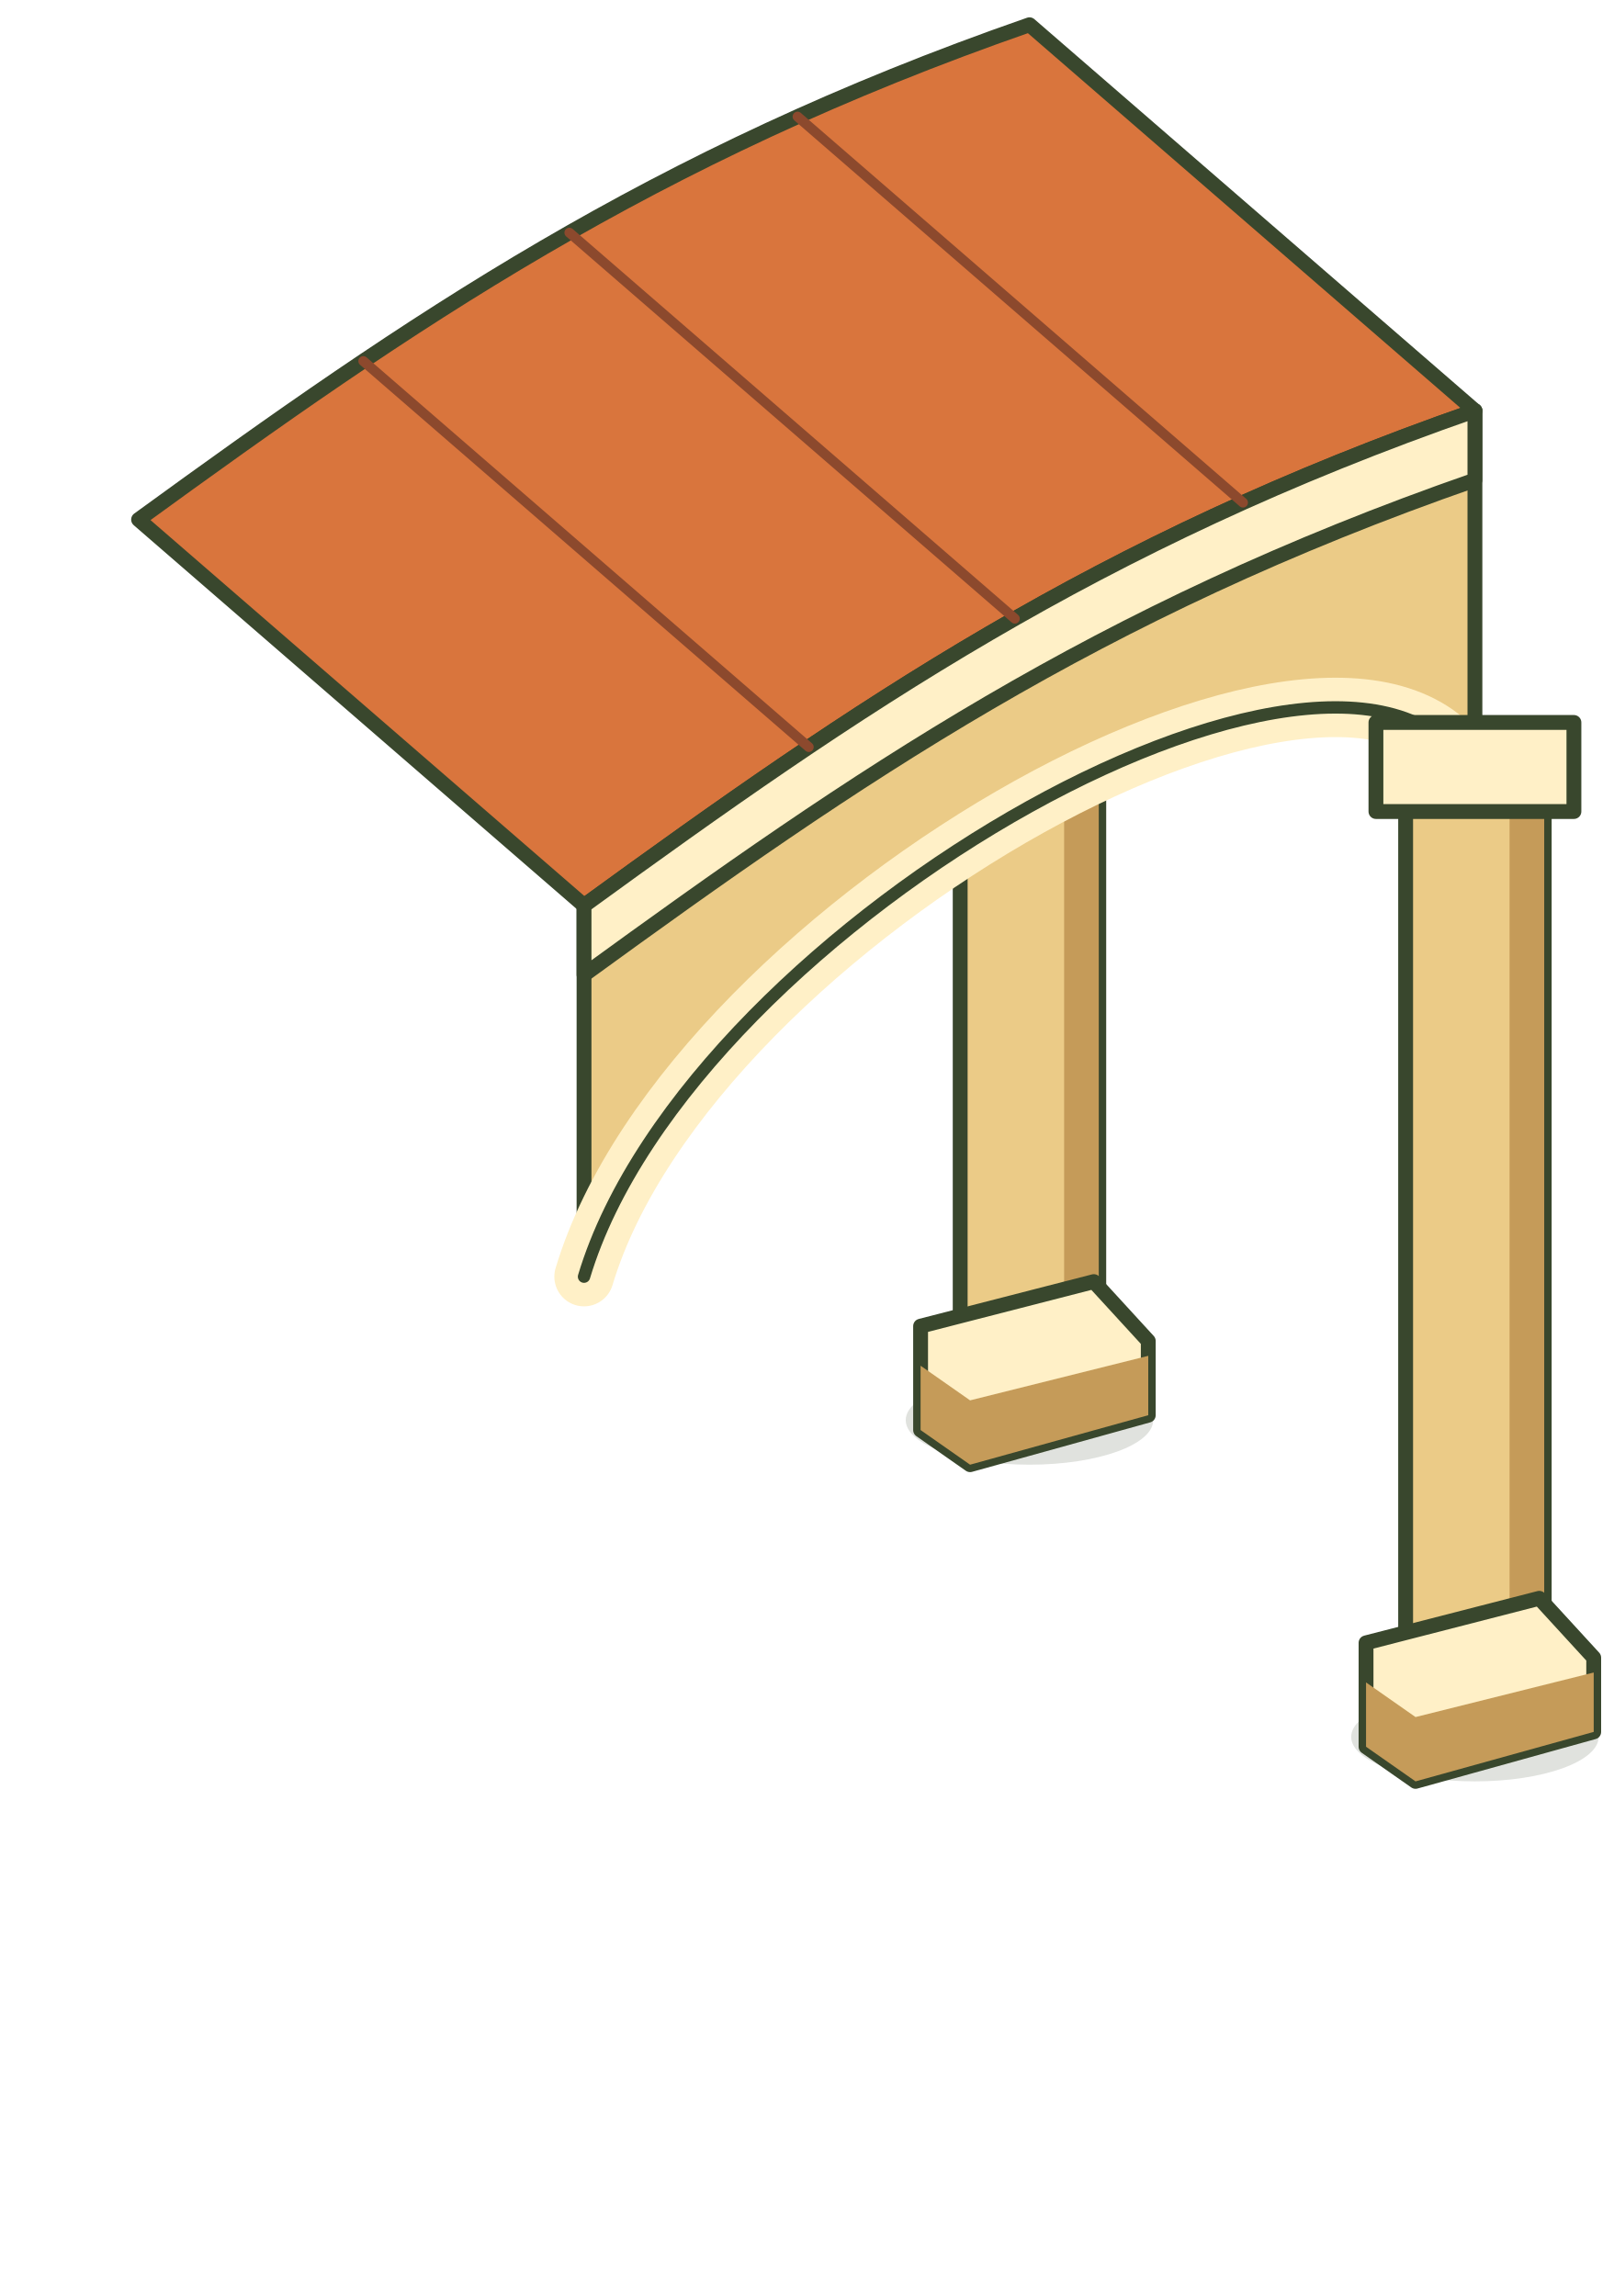
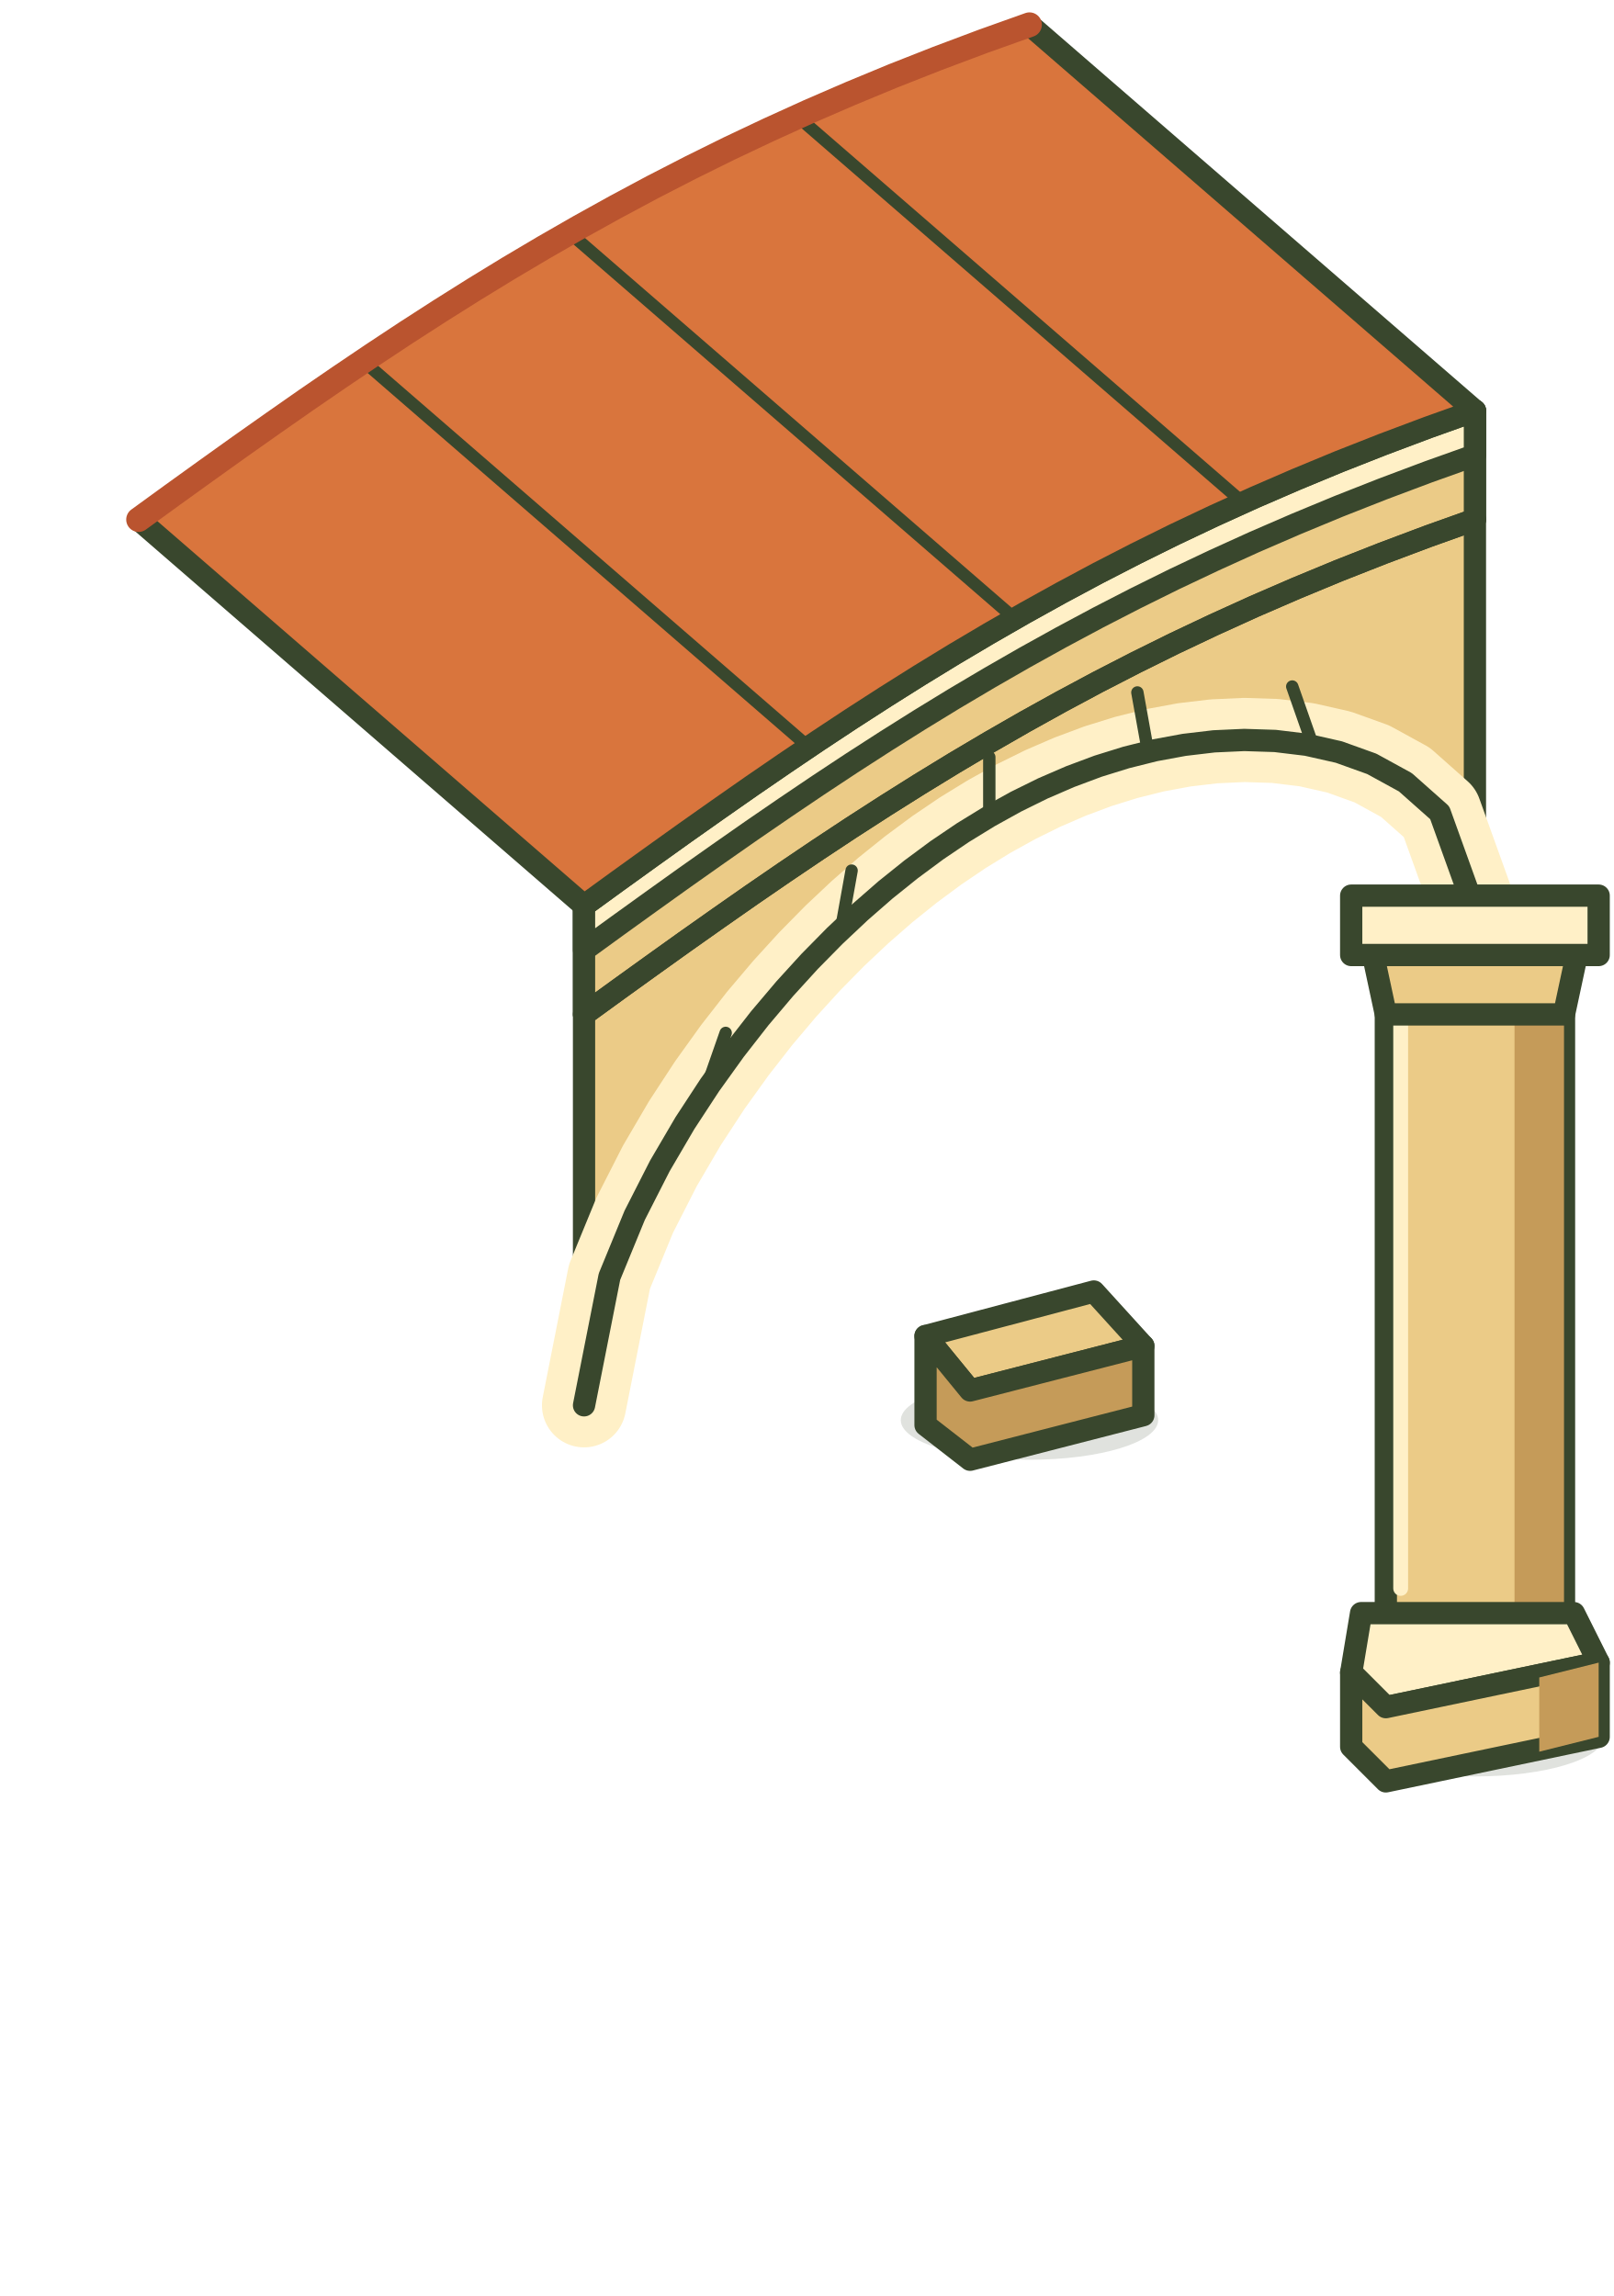
- <svg xmlns="http://www.w3.org/2000/svg" width="326" height="464" viewBox="3002 1547 326 464" fill="none" stroke-linecap="round" stroke-linejoin="round">
-   <path data-contact-shadow="colonnade" d="M3275 1898a25 9 0 1 0 50 0a25 9 0 1 0 -50 0 M3185 1834a25 9 0 1 0 50 0a25 9 0 1 0 -50 0" fill="#39472d" opacity=".16" />
-   <path d="M3196 1642H3224V1819H3196Z" fill="#EBCB87" stroke="#39472d" stroke-width="3" />
-   <path d="M3217 1643H3224V1819H3217Z" fill="#C59B59" stroke="none" stroke-width="3" />
-   <path d="M3190 1629H3230V1647H3190Z" fill="#FFF0C7" stroke="#39472d" stroke-width="3" />
-   <path d="M3188 1815L3223 1806L3234 1818V1833L3198 1843L3188 1836Z" fill="#FFF0C7" stroke="#39472d" stroke-width="3" />
-   <path d="M3188 1836L3198 1843L3234 1833V1821L3198 1830L3188 1823Z" fill="#C59B59" stroke="none" stroke-width="3" />
-   <path d="M3300 1630C3223.33 1656.67 3175 1690 3120 1730L3120 1805C3141.6 1733 3278.4 1657 3300 1705Z" fill="#EBCB87" stroke="#39472d" stroke-width="3" />
-   <path d="M3300 1705C3278.4 1657 3141.6 1733 3120 1805" fill="none" stroke="#FFF0C7" stroke-width="12" />
-   <path d="M3300 1705C3278.4 1657 3141.6 1733 3120 1805" fill="none" stroke="#39472d" stroke-width="2.5" />
-   <path d="M3300 1630C3223.33 1656.67 3175 1690 3120 1730L3030 1652C3085 1612 3133.33 1578.67 3210 1552Z" fill="#D9753D" stroke="#39472d" stroke-width="3" />
-   <path d="M3300 1630C3223.33 1656.67 3175 1690 3120 1730L3120 1744C3175 1704 3223.33 1670.67 3300 1644Z" fill="#FFF0C7" stroke="#39472d" stroke-width="3" />
-   <path d="M3253.14 1648.57L3163.14 1570.57" fill="none" stroke="#8C492D" stroke-width="2" />
-   <path d="M3207.04 1672.02L3117.04 1594.02" fill="none" stroke="#8C492D" stroke-width="2" />
-   <path d="M3165.4 1697.97L3075.4 1619.97" fill="none" stroke="#8C492D" stroke-width="2" />
-   <path d="M3286 1706H3314V1883H3286Z" fill="#EBCB87" stroke="#39472d" stroke-width="3" />
-   <path d="M3307 1707H3314V1883H3307Z" fill="#C59B59" stroke="none" stroke-width="3" />
-   <path d="M3280 1693H3320V1711H3280Z" fill="#FFF0C7" stroke="#39472d" stroke-width="3" />
-   <path d="M3278 1879L3313 1870L3324 1882V1897L3288 1907L3278 1900Z" fill="#FFF0C7" stroke="#39472d" stroke-width="3" />
-   <path d="M3278 1900L3288 1907L3324 1897V1885L3288 1894L3278 1887Z" fill="#C59B59" stroke="none" stroke-width="3" />
+ <svg xmlns="http://www.w3.org/2000/svg" width="326" height="464" viewBox="0 0 326 464" fill="none" stroke-linecap="round" stroke-linejoin="round">
+   <path data-contact-shadow="colonnade" d="M272 351a26 8 0 1 0 52 0a26 8 0 1 0 -52 0M182 287a26 8 0 1 0 52 0a26 8 0 1 0 -52 0" fill="#39472d" opacity=".16" />
+   <g data-rear-boundary-plinth="true">
+     <path d="M187 270L221 261L231 272L196 281Z" fill="#EBCB87" stroke="#39472d" stroke-width="4.5" />
+     <path d="M187 270L196 281L231 272V286L196 295L187 288Z" fill="#C59B59" stroke="#39472d" stroke-width="4.5" />
+   </g>
+   <g data-open-round-arch="true">
+     <path d="M298 83L288.56 86.37L279.4 89.81L270.51 93.31L261.87 96.89L253.46 100.53L245.27 104.25L237.28 108.03L229.48 111.89L221.86 115.81L214.39 119.81L207.07 123.87L199.88 128L192.79 132.2L185.81 136.47L178.91 140.81L172.07 145.22L165.29 149.7L158.55 154.25L151.82 158.87L145.11 163.56L138.38 168.31L131.63 173.14L124.84 178.03L118 183L118 284L123.14 258L128.24 245.59L133.32 235.62L138.38 226.98L143.43 219.26L148.47 212.24L153.5 205.79L158.55 199.82L163.6 194.28L168.68 189.12L173.78 184.32L178.91 179.84L184.08 175.69L189.29 171.83L194.55 168.27L199.88 165L205.26 162.02L210.71 159.33L216.24 156.94L221.86 154.84L227.56 153.07L233.36 151.62L239.26 150.53L245.27 149.82L251.39 149.54L257.63 149.74L264 150.51L270.51 151.98L277.16 154.37L283.95 158.09L290.89 164.25L298 184Z" fill="#EBCB87" stroke="#39472d" stroke-width="4.5" />
+     <path d="M298 184L290.89 164.25L283.95 158.09L277.16 154.37L270.51 151.98L264 150.51L257.63 149.74L251.39 149.54L245.27 149.82L239.26 150.53L233.36 151.62L227.56 153.07L221.86 154.84L216.24 156.94L210.71 159.33L205.26 162.02L199.88 165L194.55 168.27L189.29 171.83L184.08 175.69L178.91 179.84L173.78 184.32L168.68 189.12L163.6 194.28L158.55 199.82L153.5 205.79L148.47 212.24L143.43 219.26L138.38 226.98L133.32 235.62L128.24 245.59L123.14 258L118 284" fill="none" stroke="#FFF0C7" stroke-width="17" />
+     <path d="M298 184L290.89 164.25L283.95 158.09L277.16 154.37L270.51 151.98L264 150.51L257.63 149.74L251.39 149.54L245.27 149.82L239.26 150.53L233.36 151.62L227.56 153.07L221.86 154.84L216.24 156.94L210.71 159.33L205.26 162.02L199.88 165L194.55 168.27L189.29 171.83L184.08 175.69L178.91 179.84L173.78 184.32L168.68 189.12L163.6 194.28L158.55 199.82L153.5 205.79L148.47 212.24L143.43 219.26L138.38 226.98L133.32 235.62L128.24 245.59L123.14 258L118 284" fill="none" stroke="#39472d" stroke-width="4.5" />
+     <path d="M265.29 150.74l-4.2 -12" fill="none" stroke="#39472d" stroke-width="2.5" />
+     <path d="M231.96 151.94l-2.16 -12" fill="none" stroke="#39472d" stroke-width="2.5" />
+     <path d="M199.88 165l0 -12" fill="none" stroke="#39472d" stroke-width="2.5" />
+     <path d="M169.9 187.94l2.16 -12" fill="none" stroke="#39472d" stroke-width="2.5" />
+     <path d="M142.42 220.74l4.2 -12" fill="none" stroke="#39472d" stroke-width="2.5" />
+   </g>
+   <g data-solid-entablature="true">
+     <path d="M298 83L288.56 86.37L279.4 89.81L270.51 93.31L261.87 96.89L253.46 100.53L245.27 104.25L237.28 108.03L229.48 111.89L221.86 115.81L214.39 119.81L207.07 123.87L199.88 128L192.79 132.2L185.81 136.47L178.91 140.81L172.07 145.22L165.29 149.7L158.55 154.25L151.82 158.87L145.11 163.56L138.38 168.31L131.63 173.14L124.84 178.03L118 183L118 205L124.84 200.03L131.63 195.14L138.38 190.31L145.11 185.56L151.82 180.87L158.55 176.25L165.29 171.7L172.07 167.22L178.91 162.81L185.81 158.47L192.79 154.2L199.88 150L207.07 145.87L214.39 141.81L221.86 137.81L229.48 133.89L237.28 130.03L245.27 126.25L253.46 122.53L261.87 118.89L270.51 115.31L279.4 111.81L288.56 108.37L298 105Z" fill="#EBCB87" stroke="#39472d" stroke-width="4.5" />
+     <path d="M298 83L288.56 86.37L279.4 89.81L270.51 93.31L261.87 96.89L253.46 100.53L245.27 104.25L237.28 108.03L229.48 111.89L221.86 115.81L214.39 119.81L207.07 123.87L199.88 128L192.79 132.2L185.81 136.47L178.91 140.81L172.07 145.22L165.29 149.7L158.55 154.25L151.82 158.87L145.11 163.56L138.38 168.31L131.63 173.14L124.84 178.03L118 183L118 192L124.84 187.03L131.63 182.14L138.38 177.31L145.11 172.56L151.82 167.87L158.55 163.25L165.29 158.7L172.07 154.22L178.91 149.81L185.81 145.47L192.79 141.2L199.88 137L207.07 132.87L214.39 128.81L221.86 124.81L229.48 120.89L237.28 117.03L245.27 113.25L253.46 109.53L261.87 105.89L270.51 102.31L279.4 98.81L288.56 95.37L298 92Z" fill="#FFF0C7" stroke="#39472d" stroke-width="4.5" />
+     <path d="M298 105L288.56 108.37L279.4 111.81L270.51 115.31L261.87 118.89L253.46 122.53L245.27 126.25L237.28 130.03L229.48 133.89L221.86 137.81L214.39 141.81L207.07 145.87L199.88 150L192.79 154.2L185.81 158.47L178.91 162.81L172.07 167.22L165.29 171.7L158.55 176.25L151.82 180.87L145.11 185.56L138.38 190.31L131.63 195.14L124.84 200.03L118 205" fill="none" stroke="#39472d" stroke-width="4.5" />
+   </g>
+   <g data-tiled-roof="terracotta">
+     <path d="M298 83L288.56 86.37L279.4 89.81L270.51 93.31L261.87 96.89L253.46 100.53L245.27 104.25L237.28 108.03L229.48 111.89L221.86 115.81L214.39 119.81L207.07 123.87L199.88 128L192.79 132.2L185.81 136.47L178.91 140.81L172.07 145.22L165.29 149.7L158.55 154.25L151.82 158.87L145.11 163.56L138.38 168.31L131.63 173.14L124.84 178.03L118 183L28 105L34.84 100.03L41.63 95.14L48.38 90.31L55.11 85.56L61.82 80.87L68.55 76.25L75.29 71.7L82.07 67.22L88.91 62.81L95.81 58.47L102.79 54.2L109.88 50L117.07 45.87L124.39 41.81L131.86 37.81L139.48 33.89L147.28 30.03L155.27 26.25L163.46 22.53L171.87 18.89L180.51 15.31L189.4 11.81L198.56 8.37L208 5Z" fill="#D9753D" stroke="#39472d" stroke-width="4.5" />
+     <path d="M251.14 101.57L161.14 23.57" fill="none" stroke="#39472d" stroke-width="2.5" />
+     <path d="M205.04 125.02L115.04 47.02" fill="none" stroke="#39472d" stroke-width="2.5" />
+     <path d="M163.4 150.97L73.4 72.97" fill="none" stroke="#39472d" stroke-width="2.5" />
+     <path d="M208 5L198.56 8.37L189.4 11.81L180.51 15.31L171.87 18.89L163.46 22.53L155.27 26.25L147.28 30.03L139.48 33.89L131.86 37.81L124.39 41.81L117.07 45.87L109.88 50L102.79 54.2L95.81 58.47L88.91 62.81L82.07 67.22L75.29 71.7L68.55 76.25L61.82 80.87L55.11 85.56L48.38 90.31L41.63 95.14L34.84 100.03L28 105" fill="none" stroke="#BA542F" stroke-width="5" />
+   </g>
+   <g data-arcade-pier="front">
+     <path d="M280 199H316V331H280Z" fill="#EBCB87" stroke="#39472d" stroke-width="4.5" />
+     <path d="M306 201H316V330H306Z" fill="#C59B59" stroke="none" stroke-width="4.5" />
+     <path d="M283 205V321" fill="none" stroke="#FFF0C7" stroke-width="3" />
+     <path d="M277 191H319L316 205H280Z" fill="#EBCB87" stroke="#39472d" stroke-width="4.5" />
+     <path d="M273 181H323V193H273Z" fill="#FFF0C7" stroke="#39472d" stroke-width="4.5" />
+     <path d="M275 326H318L323 336L280 345L273 338Z" fill="#FFF0C7" stroke="#39472d" stroke-width="4.5" />
+     <path d="M273 338L280 345L323 336V351L280 360L273 353Z" fill="#EBCB87" stroke="#39472d" stroke-width="4.5" />
+     <path d="M311 339L323 336V351L311 354Z" fill="#C59B59" stroke="none" stroke-width="4.5" />
+   </g>
</svg>
